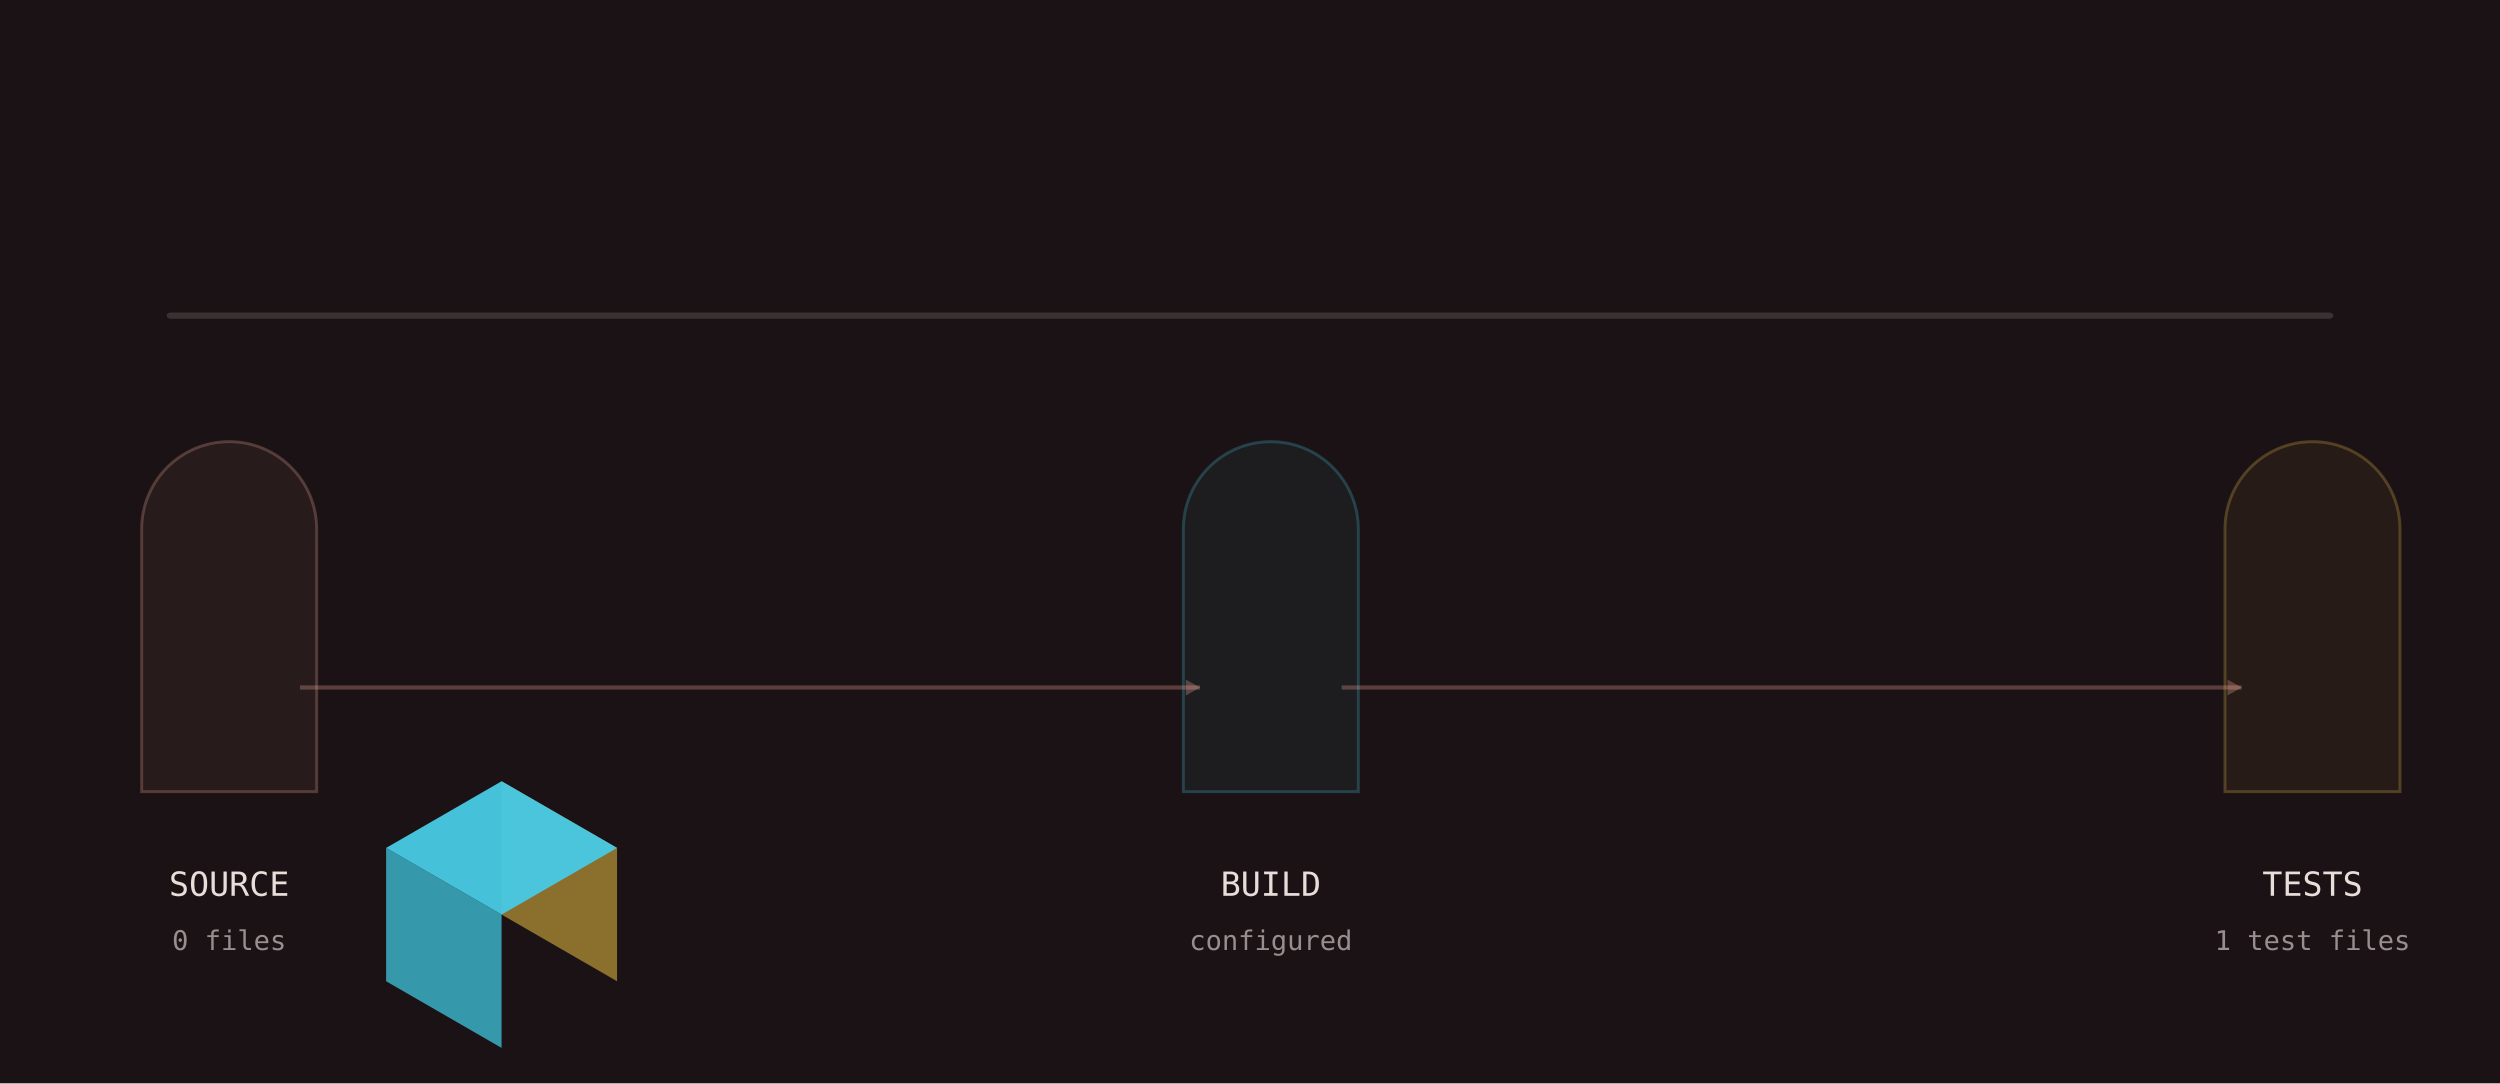
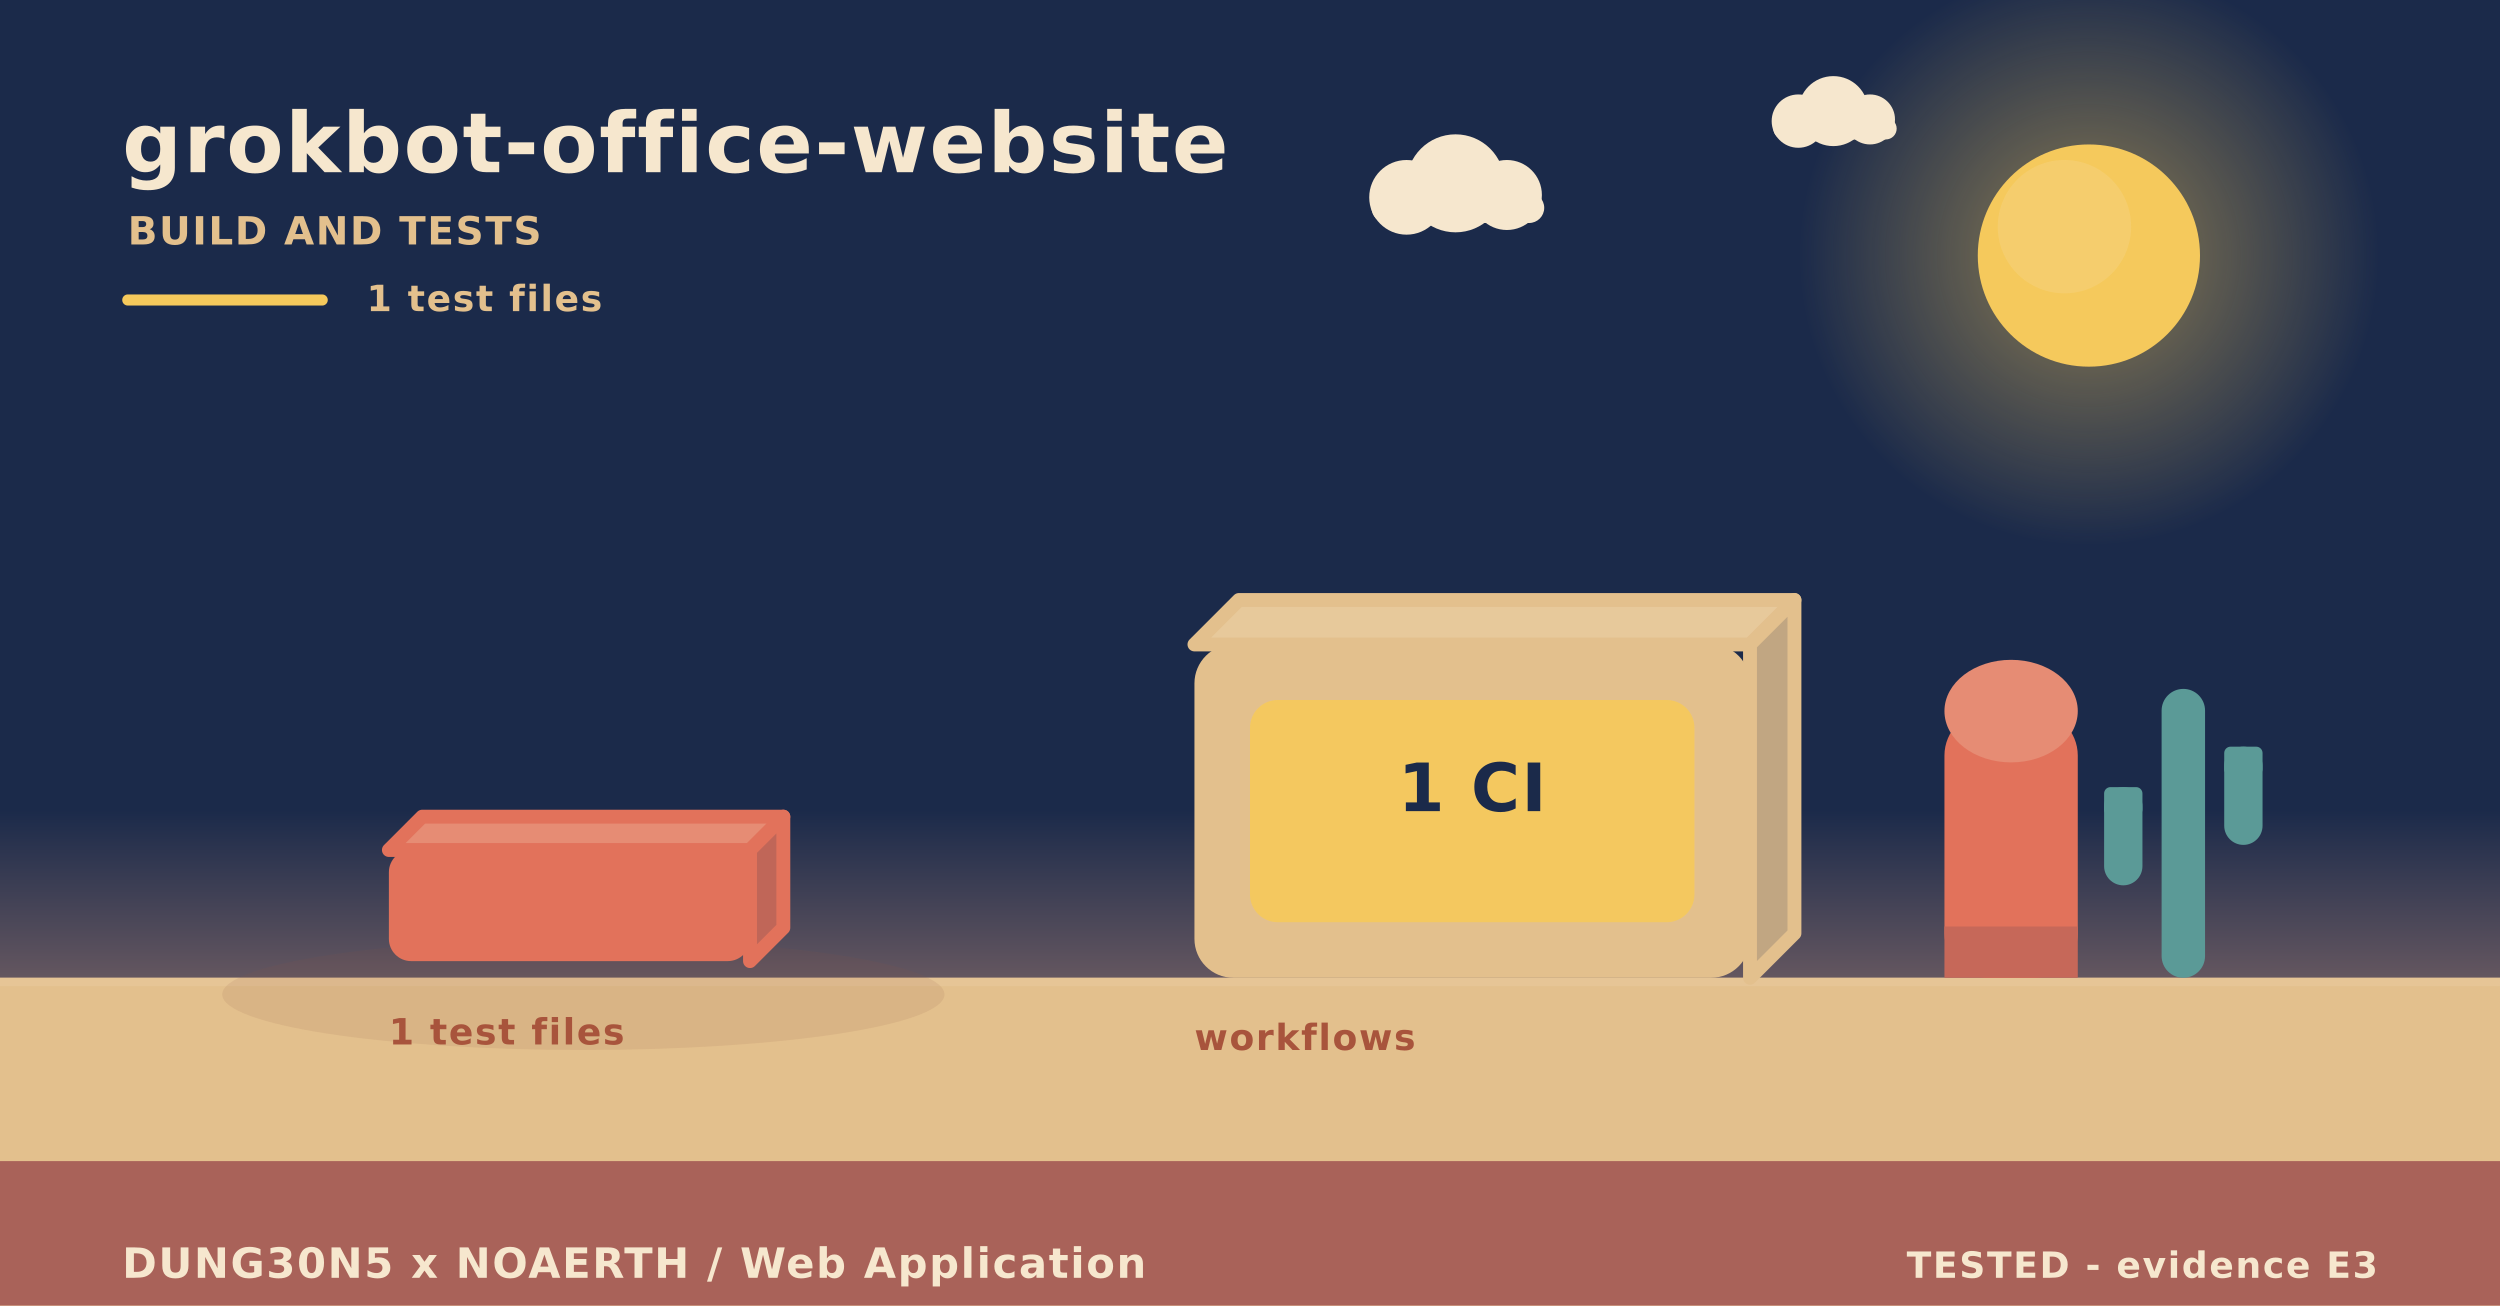
- <svg xmlns="http://www.w3.org/2000/svg" viewBox="0 0 1200 520" width="1200" height="520" role="img" aria-label="grokbot-office-website build evidence">
-   <rect width="1200" height="520" fill="#1a1214" />
-   <defs>
-     <linearGradient id="gb" x1="0" y1="0" x2="1" y2="1">
-       <stop offset="0%" stop-color="#ffb4a2" />
-       <stop offset="100%" stop-color="#48cae4" />
-     </linearGradient>
-   </defs>
-   <rect x="80.00" y="150.00" width="1040.00" height="3.00" rx="2.00" fill="rgba(253,244,240,0.140)" opacity="1.00" />
-   <path d="M68.00,380.00 L68.00,254.00 A42.00,42.00 0 0 1 152.00,254.00 L152.00,380.00 Z" fill="rgba(255,180,162,0.100)" opacity="0.55" stroke="rgba(255,180,162,0.450)" stroke-width="1.4" />
-   <polygon points="-192.26,189.00 -136.83,221.00 -136.83,157.00 -192.26,125.00" fill="#90732e" opacity="0.95" />
-   <polygon points="-247.68,221.00 -192.26,253.00 -192.26,189.00 -247.68,157.00" fill="#389eb2" opacity="0.95" />
-   <polygon points="-192.26,125.00 -136.83,157.00 -192.26,189.00 -247.68,157.00" fill="#ffb4a2" opacity="0.95" />
-   <text x="110" y="430" font-family="ui-monospace,Menlo,monospace" font-size="16" fill="rgba(253,244,240,0.900)" text-anchor="middle">SOURCE</text>
-   <text x="110" y="456" font-family="ui-monospace,Menlo,monospace" font-size="13" fill="rgba(253,244,240,0.550)" text-anchor="middle">0 files</text>
-   <path d="M568.00,380.00 L568.00,254.00 A42.00,42.00 0 0 1 652.00,254.00 L652.00,380.00 Z" fill="rgba(72,202,228,0.100)" opacity="0.55" stroke="rgba(72,202,228,0.450)" stroke-width="1.4" />
-   <polygon points="240.76,439.00 296.18,471.00 296.18,407.00 240.76,375.00" fill="#90732e" opacity="0.95" />
-   <polygon points="185.33,471.00 240.76,503.00 240.76,439.00 185.33,407.00" fill="#389eb2" opacity="0.95" />
-   <polygon points="240.76,375.00 296.18,407.00 240.76,439.00 185.33,407.00" fill="#48cae4" opacity="0.95" />
-   <text x="610" y="430" font-family="ui-monospace,Menlo,monospace" font-size="16" fill="rgba(253,244,240,0.900)" text-anchor="middle">BUILD</text>
-   <text x="610" y="456" font-family="ui-monospace,Menlo,monospace" font-size="13" fill="rgba(253,244,240,0.550)" text-anchor="middle">configured</text>
-   <line x1="144.00" y1="330.00" x2="576.00" y2="330.00" stroke="rgba(255,180,162,0.500)" stroke-width="2.00" opacity="0.55" />
-   <polygon points="576.00,330.00 569.20,326.20 569.20,333.80" fill="rgba(255,180,162,0.500)" opacity="0.55" />
-   <path d="M1068.00,380.00 L1068.00,254.00 A42.00,42.00 0 0 1 1152.00,254.00 L1152.00,380.00 Z" fill="rgba(249,199,79,0.100)" opacity="0.55" stroke="rgba(249,199,79,0.450)" stroke-width="1.4" />
-   <polygon points="673.77,689.00 729.19,721.00 729.19,657.00 673.77,625.00" fill="#90732e" opacity="0.95" />
-   <polygon points="618.34,721.00 673.77,753.00 673.77,689.00 618.34,657.00" fill="#389eb2" opacity="0.95" />
-   <polygon points="673.77,625.00 729.19,657.00 673.77,689.00 618.34,657.00" fill="#f9c74f" opacity="0.95" />
-   <text x="1110" y="430" font-family="ui-monospace,Menlo,monospace" font-size="16" fill="rgba(253,244,240,0.900)" text-anchor="middle">TESTS</text>
-   <text x="1110" y="456" font-family="ui-monospace,Menlo,monospace" font-size="13" fill="rgba(253,244,240,0.550)" text-anchor="middle">1 test files</text>
-   <line x1="644.00" y1="330.00" x2="1076.00" y2="330.00" stroke="rgba(255,180,162,0.500)" stroke-width="2.00" opacity="0.55" />
-   <polygon points="1076.00,330.00 1069.20,326.20 1069.20,333.80" fill="rgba(255,180,162,0.500)" opacity="0.55" />
+ <svg xmlns="http://www.w3.org/2000/svg" width="900" height="470" viewBox="0 0 900 470" role="img" aria-label="grokbot-office-website - how it is verified">
+   <linearGradient id="skyb" x1="0" y1="0" x2="0" y2="1">
+     <stop offset="0" stop-color="#1b2a4a" />
+     <stop offset="0.62" stop-color="#1b2a4a" />
+     <stop offset="1" stop-color="#f3ad8a" />
+   </linearGradient>
+   <rect width="900" height="470" fill="url(#skyb)" />
+   <radialGradient id="sunb">
+     <stop offset="0.35" stop-color="#f5c95c" stop-opacity="0.34" />
+     <stop offset="1" stop-color="#f5c95c" stop-opacity="0" />
+   </radialGradient>
+   <circle cx="752" cy="92" r="104" fill="url(#sunb)" />
+   <circle cx="752" cy="92" r="40" fill="#f5c95c" />
+   <circle cx="743.2" cy="81.6" r="24" fill="#f5d27e" opacity="0.5" />
+   <g>
+     <circle cx="524" cy="66" r="17.64" fill="#f6e7ce" />
+     <circle cx="506.36" cy="71.04" r="13.44" fill="#f6e7ce" />
+     <circle cx="542.48" cy="70.2" r="12.6" fill="#f6e7ce" />
+     <rect x="493.76" y="69.36" width="62.16" height="10.92" rx="5.46" fill="#f6e7ce" />
+   </g>
+   <g>
+     <circle cx="660" cy="40" r="12.6" fill="#f6e7ce" />
+     <circle cx="647.4" cy="43.6" r="9.6" fill="#f6e7ce" />
+     <circle cx="673.2" cy="43" r="9" fill="#f6e7ce" />
+     <rect x="638.4" y="42.4" width="44.4" height="7.8" rx="3.9" fill="#f6e7ce" />
+   </g>
+   <rect x="0" y="352" width="900" height="118" fill="#e3c08d" />
+   <rect x="0" y="352" width="900" height="3" fill="#e6c596" />
+   <text x="44" y="62" font-family="Verdana,DejaVu Sans,sans-serif" font-size="30" font-weight="700" letter-spacing="0.6" fill="#f6e7ce" text-anchor="start">grokbot-office-website</text>
+   <text x="46" y="88" font-family="Verdana,DejaVu Sans,sans-serif" font-size="14" font-weight="700" letter-spacing="0.6" fill="#e3c08d" text-anchor="start">BUILD AND TESTS</text>
+   <rect x="44" y="106" width="74" height="4" rx="2" fill="#f5c95c" />
+   <text x="132" y="112" font-family="Verdana,DejaVu Sans,sans-serif" font-size="13" font-weight="700" letter-spacing="0.6" fill="#e3c08d" text-anchor="start">1 test files</text>
+   <ellipse cx="210" cy="358" rx="130" ry="20" fill="rgba(138,90,68,0.11)" />
+   <path d="M140,306 L270,306 L282,294 L152,294 Z" fill="#e68c74" stroke="#e2725b" stroke-width="5" stroke-linejoin="round" />
+   <path d="M270,306 L282,294 L282,334 L270,346 Z" fill="#c06658" stroke="#e2725b" stroke-width="5" stroke-linejoin="round" />
+   <rect x="140" y="306" width="130" height="40" rx="8" fill="#e2725b" />
+   <text x="140" y="376" font-family="Verdana,DejaVu Sans,sans-serif" font-size="13" font-weight="700" letter-spacing="0.6" fill="#a8543c" text-anchor="start">1 test files</text>
+   <path d="M430,232 L630,232 L646,216 L446,216 Z" fill="#e7c99b" stroke="#e3c08d" stroke-width="5" stroke-linejoin="round" />
+   <path d="M630,232 L646,216 L646,336 L630,352 Z" fill="#c1a682" stroke="#e3c08d" stroke-width="5" stroke-linejoin="round" />
+   <rect x="430" y="232" width="200" height="120" rx="14" fill="#e3c08d" />
+   <rect x="450" y="252" width="160" height="80" rx="10" fill="#f5c95c" opacity="0.94" />
+   <text x="530" y="292" font-family="Verdana,DejaVu Sans,sans-serif" font-size="24" font-weight="700" letter-spacing="0.6" fill="#1b2a4a" text-anchor="middle">1 CI</text>
+   <text x="430" y="378" font-family="Verdana,DejaVu Sans,sans-serif" font-size="13" font-weight="700" letter-spacing="0.6" fill="#a8543c" text-anchor="start">workflows</text>
+   <rect x="700" y="256" width="48" height="96" rx="16" fill="#e2725b" />
+   <ellipse cx="724" cy="256" rx="24" ry="18.46" fill="#e68c74" />
+   <rect x="700" y="333.54" width="48" height="18.46" fill="#c66859" />
+   <rect x="778.18" y="248" width="15.64" height="104" rx="7.82" fill="#5b9a97" />
+   <rect x="757.48" y="283.36" width="13.8" height="35.36" rx="6.9" fill="#5b9a97" />
+   <rect x="757.48" y="283.36" width="13.8" height="10.4" rx="2.3" fill="#5b9a97" />
+   <rect x="800.72" y="268.8" width="13.8" height="35.36" rx="6.9" fill="#5b9a97" />
+   <rect x="800.72" y="268.8" width="13.8" height="10.4" rx="2.3" fill="#5b9a97" />
+   <rect x="0" y="418" width="900" height="52" rx="0" fill="#a65c56" opacity="0.94" />
+   <text x="44" y="460" font-family="Verdana,DejaVu Sans,sans-serif" font-size="15" font-weight="700" letter-spacing="0.6" fill="#f6e7ce" text-anchor="start">DUNG30N5 x NOAERTH  /  Web Application</text>
+   <text x="856" y="460" font-family="Verdana,DejaVu Sans,sans-serif" font-size="13" font-weight="700" letter-spacing="0.6" fill="#f6e7ce" text-anchor="end">TESTED  -  evidence E3</text>
</svg>
